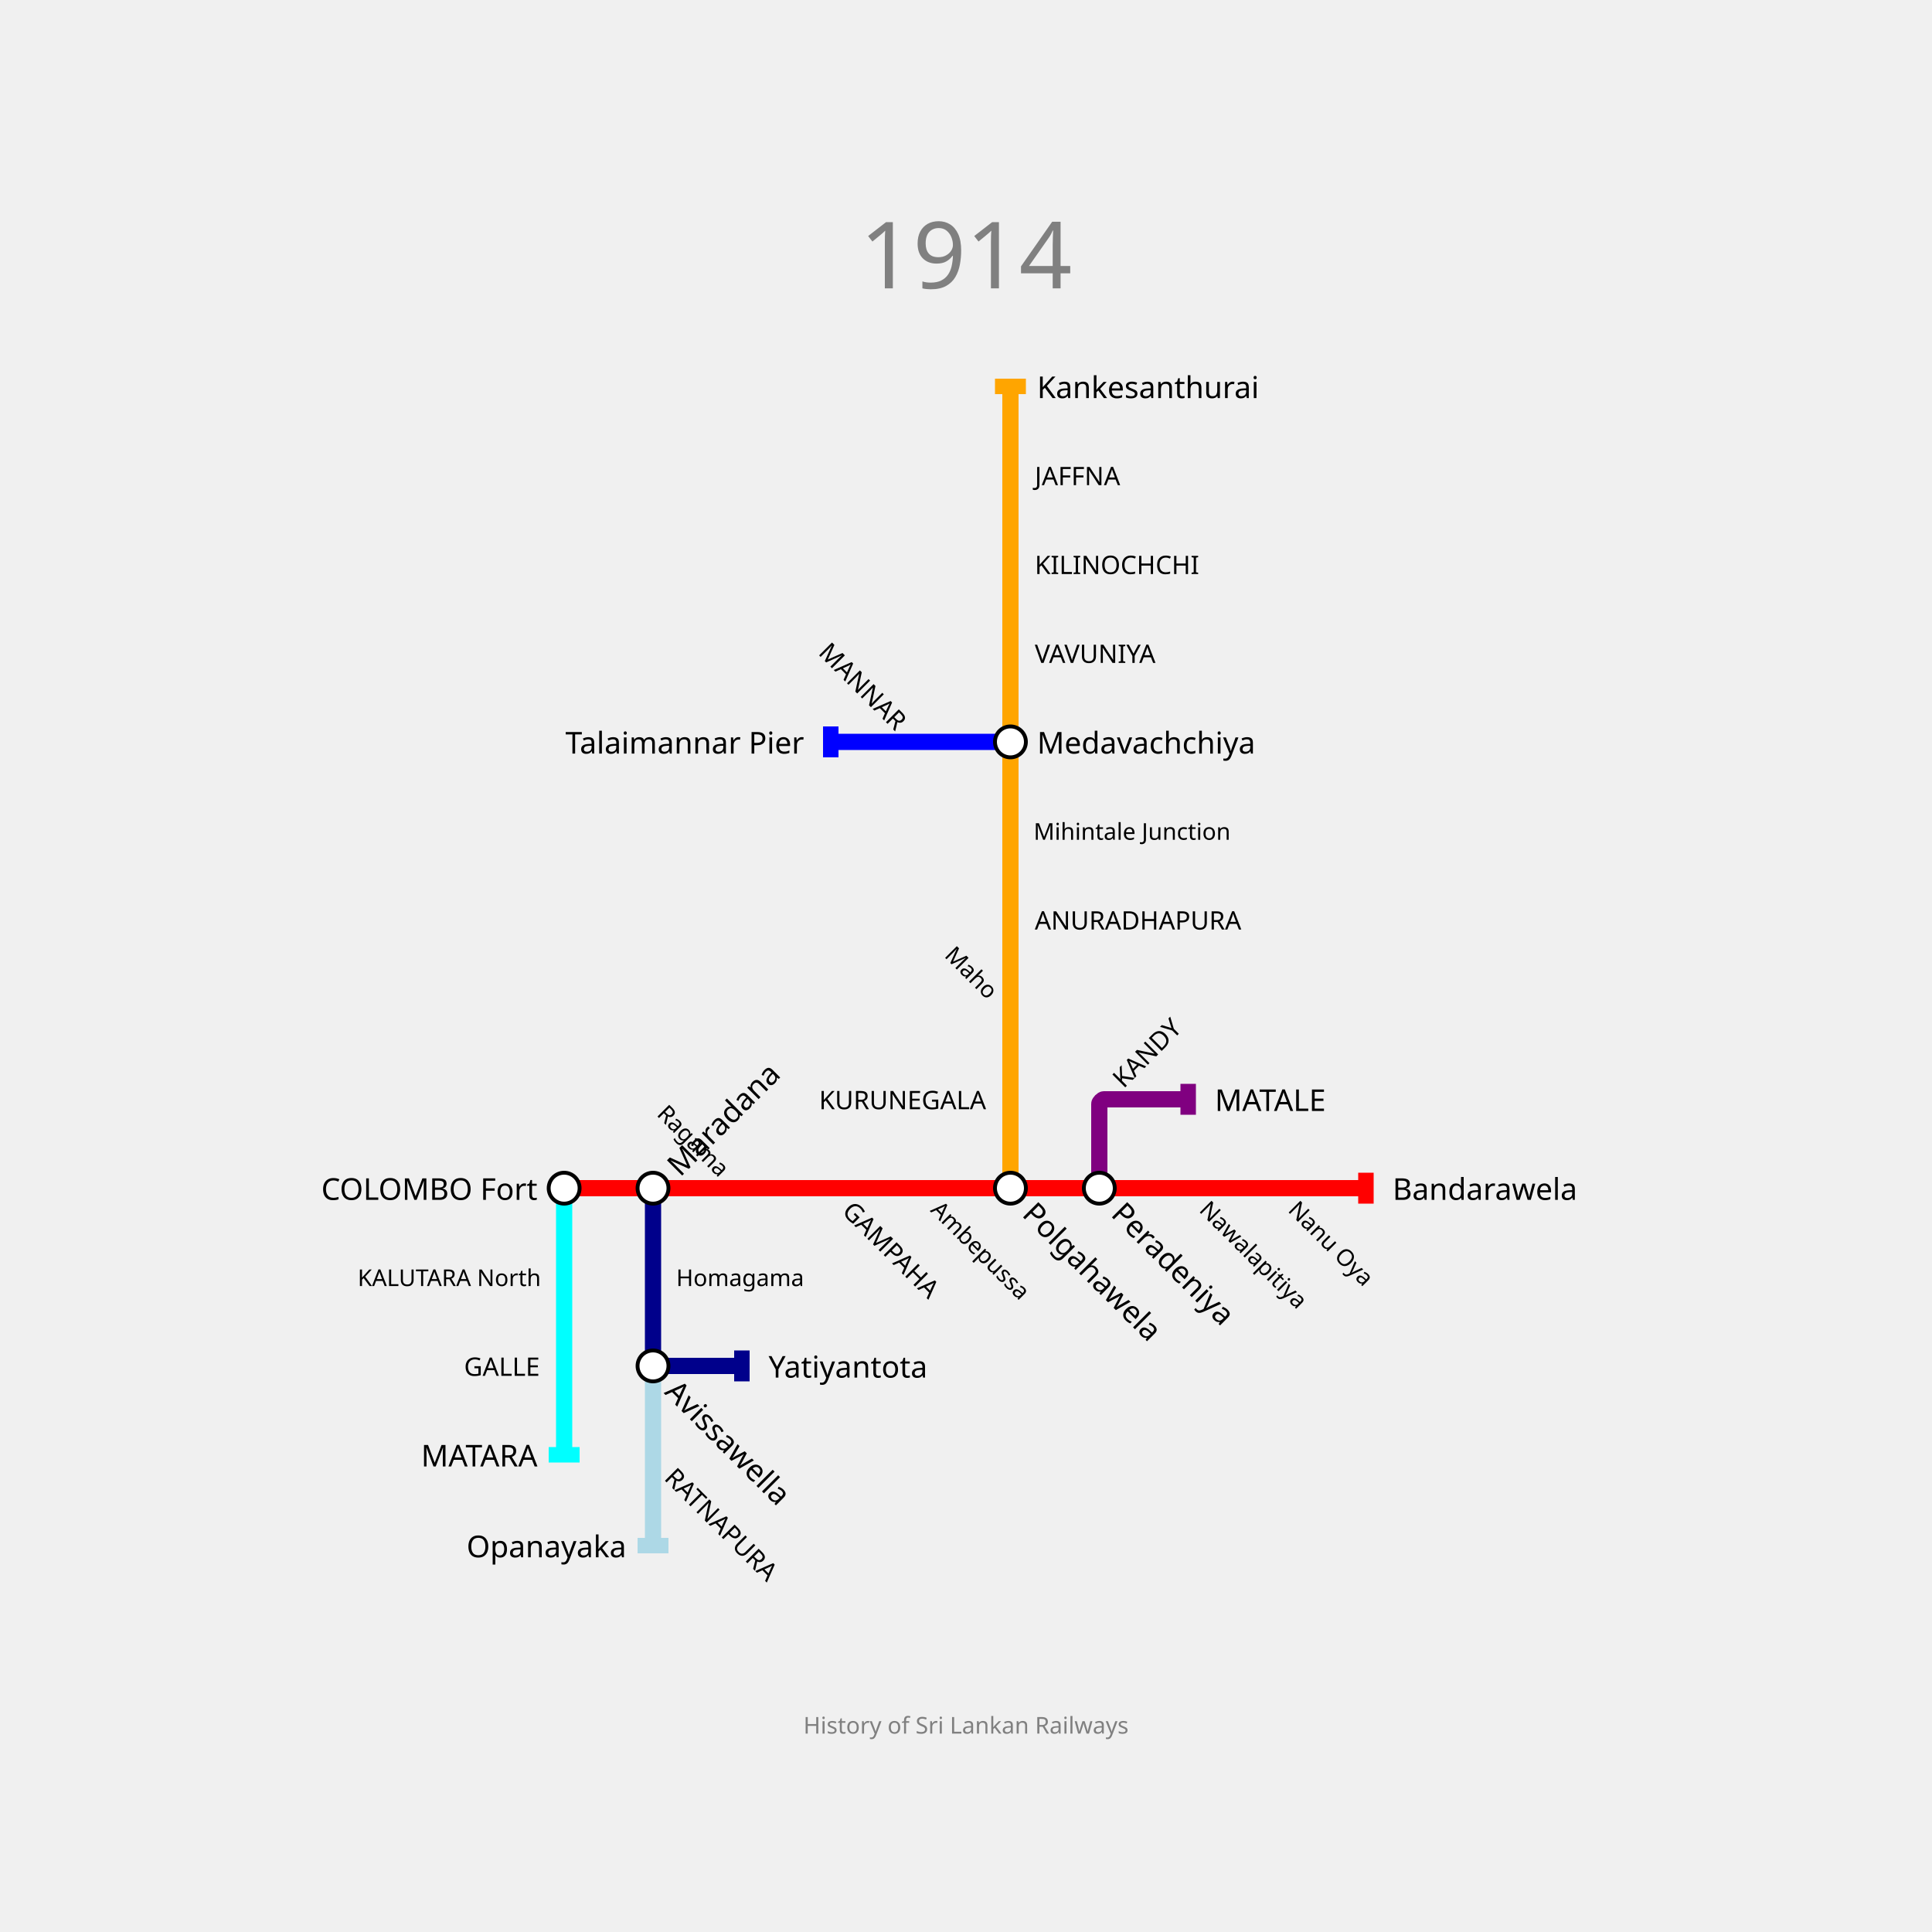
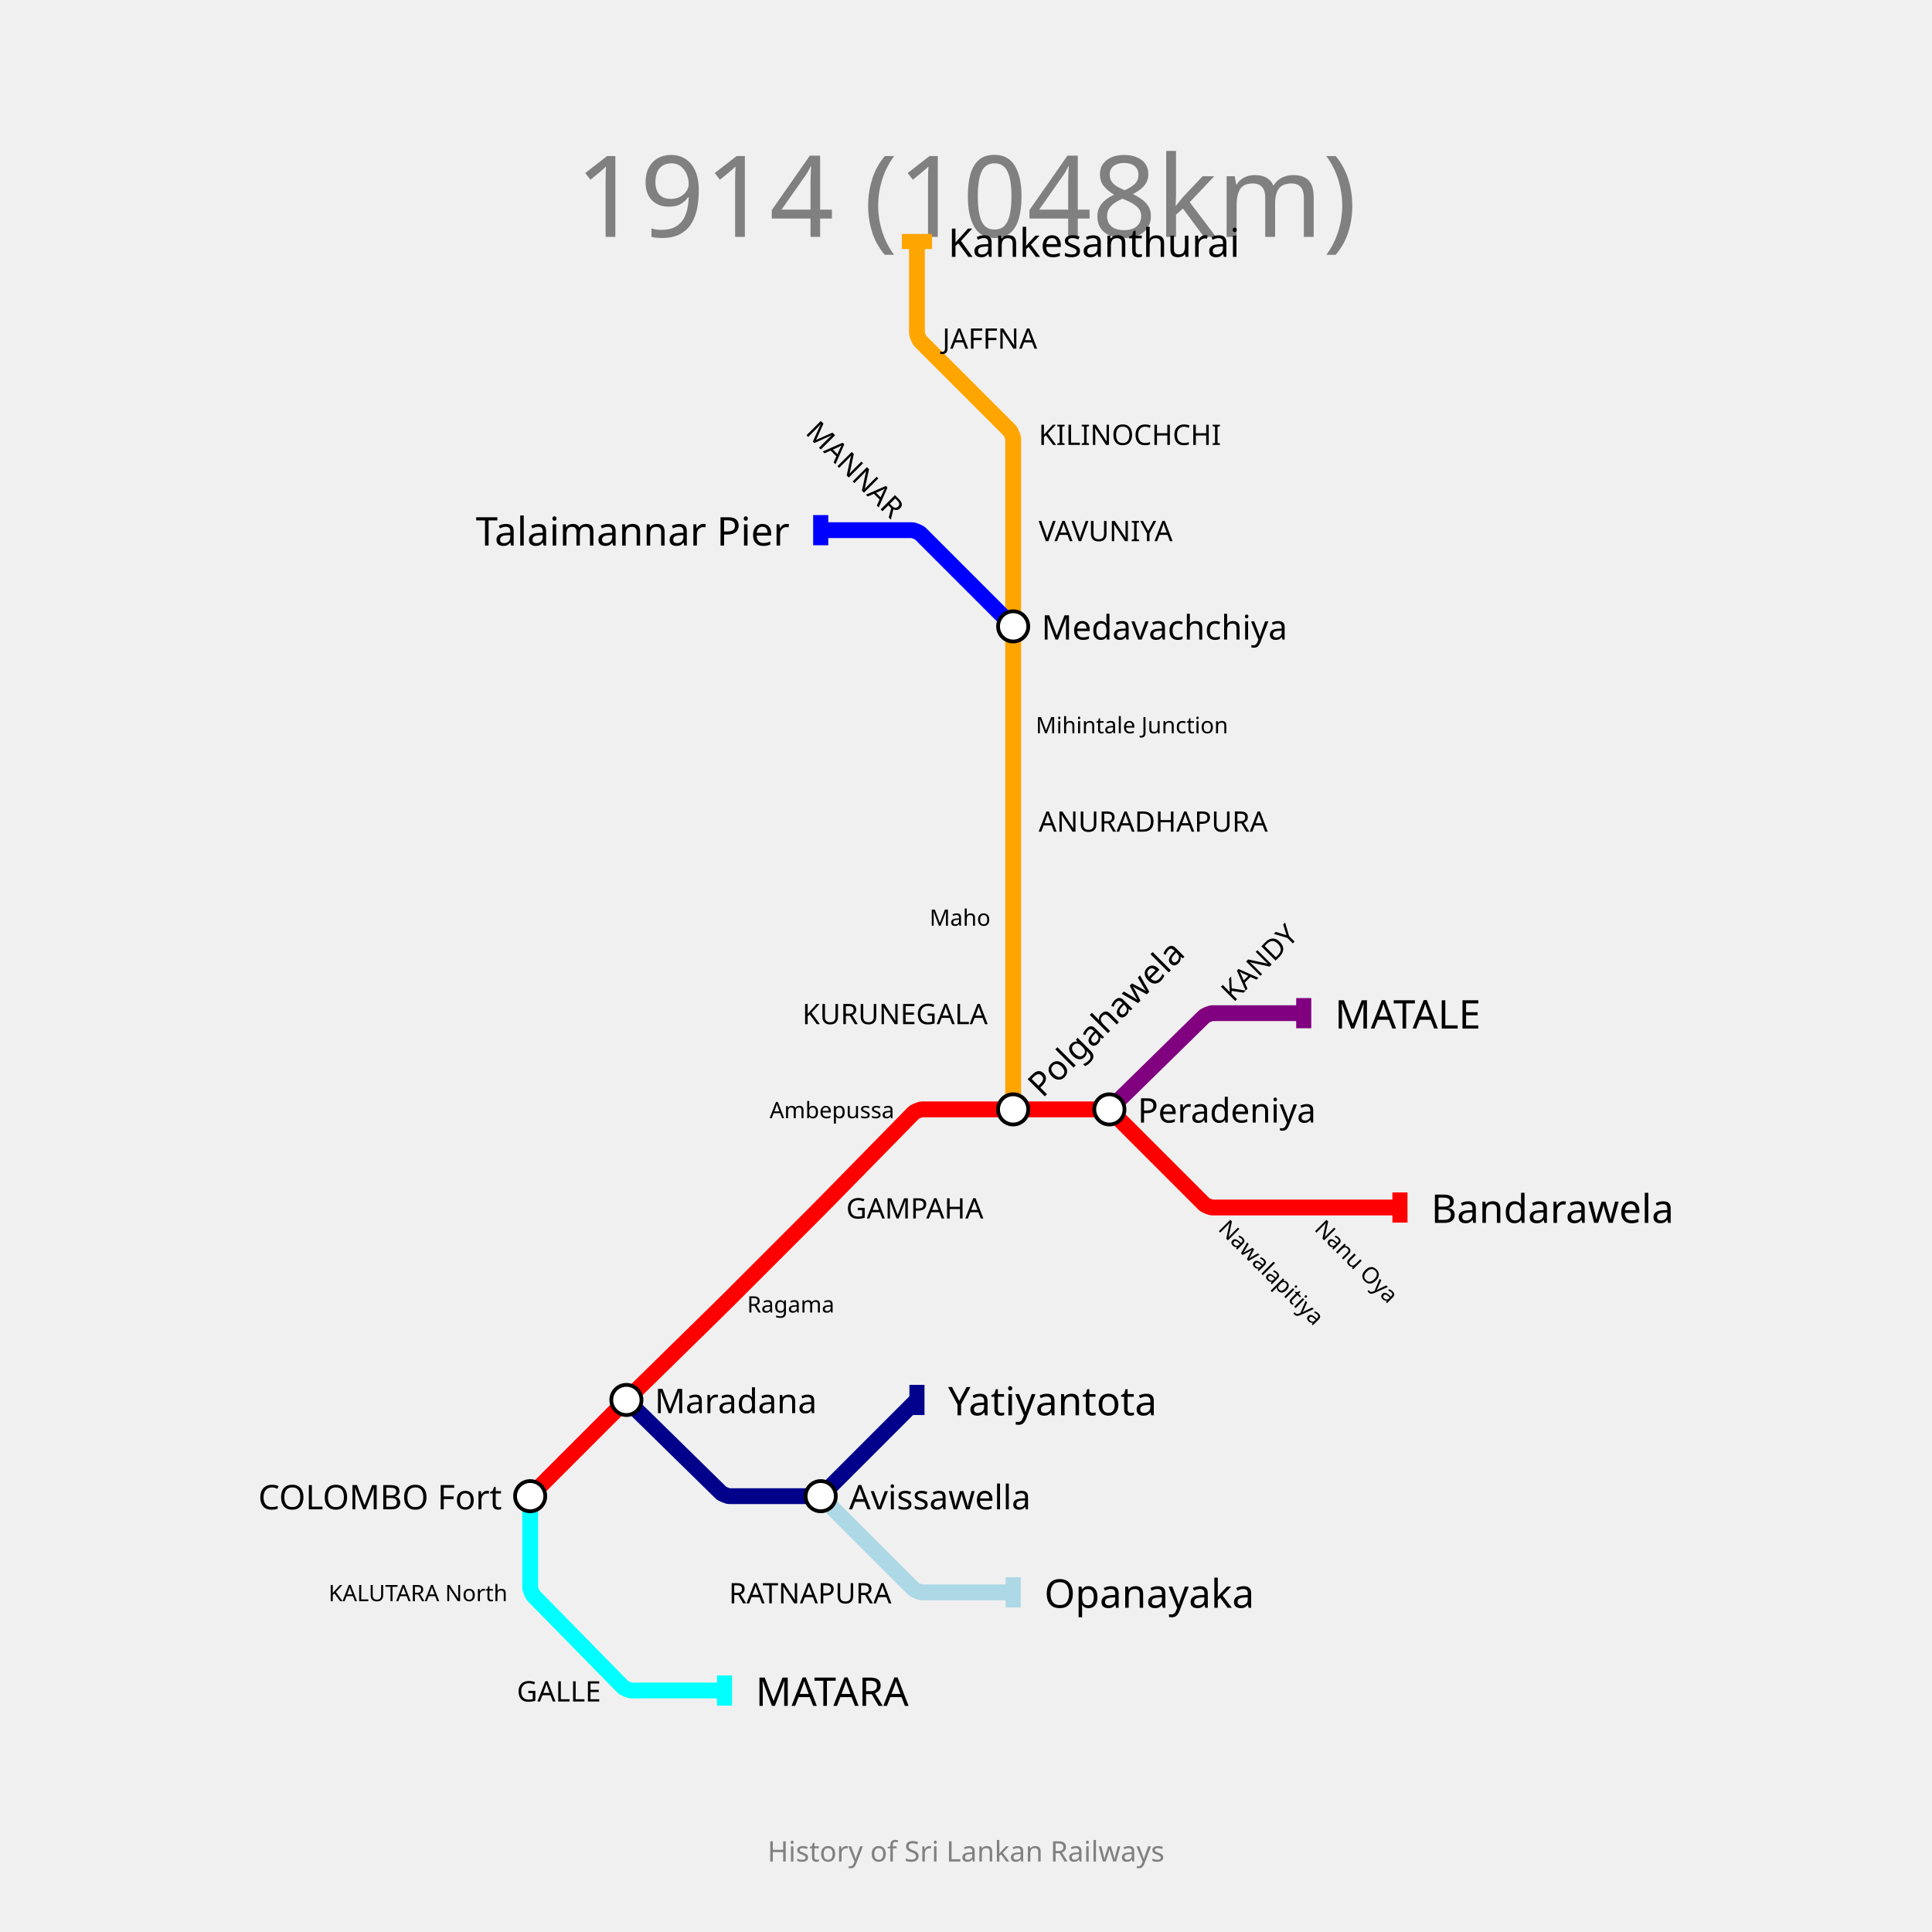
- <svg xmlns="http://www.w3.org/2000/svg" width="1000" height="1000" padding="200">
-   <text fill="gray" stroke="none" font-size="48" font-family="GIL_____" x="500.0" y="112.0" text-anchor="middle" dominant-baseline="hanging">1914</text>
-   <text fill="gray" stroke="none" font-size="12" font-family="GIL_____" x="500.0" y="888.0" text-anchor="middle" dominant-baseline="text-top">History of Sri Lankan Railways</text>
+ <svg xmlns="http://www.w3.org/2000/svg" width="1024" height="1024" padding="128">
+   <text fill="gray" stroke="none" font-size="60" font-family="GIL_____" x="512.0" y="79.0" text-anchor="middle" dominant-baseline="hanging">1914 (1048km)</text>
+   <text fill="gray" stroke="none" font-size="15" font-family="GIL_____" x="512.0" y="975.0" text-anchor="middle" dominant-baseline="text-top">History of Sri Lankan Railways</text>
  <g>
-     <path fill="none" stroke-width="8.4" stroke-opacity="1" d="M 292.0,615.0 L 338.0,615.0 L 384.0,615.0 L 430.0,615.0 L 476.0,615.0 L 523.0,615.0 L 569.0,615.0 L 615.0,615.0 L 661.0,615.0 L 707.0,615.0" stroke="red" />
-     <rect stroke="none" fill-opacity="1" x="703" y="607" width="8" height="16" fill="red" />
+     <path fill="none" stroke-width="8.4" stroke-opacity="1" d="M 281.0,793.0 L 329.45,744.55 C 330.3,743.7 333.716,740.317 334.575,739.475 L 381.529,693.424 C 382.352,692.616 385.632,689.368 386.448,688.552 L 432.572,642.428 C 433.382,641.618 436.603,638.366 437.404,637.549 L 484.214,589.821 C 484.81,589.214 487.7,588.0 488.55,588.0 L 537.0,588.0 L 585.45,588.0 C 586.3,588.0 589.202,589.202 589.803,589.803 L 638.197,638.197 C 638.798,638.798 641.7,640.0 642.55,640.0 L 691.0,640.0 L 742.0,640.0" stroke="red" />
+     <rect stroke="none" fill-opacity="1" x="738" y="632" width="8" height="16" fill="red" />
  </g>
  <g>
-     <path fill="none" stroke-width="8.4" stroke-opacity="1" d="M 292.0,615.0 L 292.0,661.0 L 292.0,707.0 L 292.0,753.0" stroke="cyan" />
-     <rect stroke="none" fill-opacity="1" x="284" y="749" width="16" height="8" fill="cyan" />
+     <path fill="none" stroke-width="8.4" stroke-opacity="1" d="M 281.0,793.0 L 281.0,841.45 C 281.0,842.3 282.19,845.214 282.786,845.821 L 330.179,894.144 C 330.786,894.763 333.733,896.0 334.6,896.0 L 384.0,896.0" stroke="cyan" />
+     <rect stroke="none" fill-opacity="1" x="380" y="888" width="8" height="16" fill="cyan" />
  </g>
  <g>
-     <path fill="none" stroke-width="8.4" stroke-opacity="1" d="M 523.0,615.0 L 523.0,569.0 L 523.0,523.0 L 523.0,476.0 L 523.0,430.0 L 523.0,384.0 L 523.0,338.0 L 523.0,292.0 L 523.0,246.0 L 523.0,200.0" stroke="orange" />
-     <rect stroke="none" fill-opacity="1" x="515" y="196" width="16" height="8" fill="orange" />
+     <path fill="none" stroke-width="8.4" stroke-opacity="1" d="M 537.0,588.0 L 537.0,537.0 L 537.0,486.0 L 537.0,435.0 L 537.0,384.0 L 537.0,332.0 L 537.0,281.0 L 537.0,232.55 C 537.0,231.7 535.798,228.798 535.197,228.197 L 487.803,180.803 C 487.202,180.202 486.0,177.3 486.0,176.45 L 486.0,128.0" stroke="orange" />
+     <rect stroke="none" fill-opacity="1" x="478" y="124" width="16" height="8" fill="orange" />
  </g>
  <g>
-     <path fill="none" stroke-width="8.4" stroke-opacity="1" d="M 338.0,615.0 L 338.0,661.0 L 338.0,704.7 C 338.0,705.467 339.533,707.0 340.3,707.0 L 384.0,707.0" stroke="darkblue" />
-     <rect stroke="none" fill-opacity="1" x="380" y="699" width="8" height="16" fill="darkblue" />
+     <path fill="none" stroke-width="8.4" stroke-opacity="1" d="M 332.0,742.0 L 382.179,791.214 C 382.786,791.81 385.7,793.0 386.55,793.0 L 432.577,793.0 C 433.385,793.0 436.142,791.858 436.713,791.287 L 486.0,742.0" stroke="darkblue" />
+     <rect stroke="none" fill-opacity="1" x="482" y="734" width="8" height="16" fill="darkblue" />
  </g>
  <g>
-     <path fill="none" stroke-width="8.4" stroke-opacity="1" d="M 338.0,707.0 L 338.0,753.0 L 338.0,800.0" stroke="lightblue" />
-     <rect stroke="none" fill-opacity="1" x="330" y="796" width="16" height="8" fill="lightblue" />
+     <path fill="none" stroke-width="8.4" stroke-opacity="1" d="M 435.0,793.0 L 484.197,842.197 C 484.798,842.798 487.7,844.0 488.55,844.0 L 537.0,844.0" stroke="lightblue" />
+     <rect stroke="none" fill-opacity="1" x="533" y="836" width="8" height="16" fill="lightblue" />
  </g>
  <g>
-     <path fill="none" stroke-width="8.4" stroke-opacity="1" d="M 569.0,615.0 L 569.0,571.3 C 569.0,570.533 570.533,569.0 571.3,569.0 L 615.0,569.0" stroke="purple" />
-     <rect stroke="none" fill-opacity="1" x="611" y="561" width="8" height="16" fill="purple" />
+     <path fill="none" stroke-width="8.4" stroke-opacity="1" d="M 588.0,588.0 L 638.179,538.786 C 638.786,538.19 641.7,537.0 642.55,537.0 L 691.0,537.0" stroke="purple" />
+     <rect stroke="none" fill-opacity="1" x="687" y="529" width="8" height="16" fill="purple" />
  </g>
  <g>
-     <path fill="none" stroke-width="8.4" stroke-opacity="1" d="M 523.0,384.0 L 476.0,384.0 L 430.0,384.0" stroke="blue" />
-     <rect stroke="none" fill-opacity="1" x="426" y="376" width="8" height="16" fill="blue" />
+     <path fill="none" stroke-width="8.4" stroke-opacity="1" d="M 537.0,332.0 L 487.803,282.803 C 487.202,282.202 484.3,281.0 483.45,281.0 L 435.0,281.0" stroke="blue" />
+     <rect stroke="none" fill-opacity="1" x="431" y="273" width="8" height="16" fill="blue" />
  </g>
  <g>
-     <circle r="8" fill="white" stroke="black" stroke-width="2.0" cx="292" cy="615" />
-     <text fill="black" stroke="none" font-size="15.6" font-family="GIL_____" font-weight="100" text-anchor="end" dominant-baseline="central" x="278.2" y="615" transform="translate(292,615) rotate(0) translate(-292,-615)">COLOMBO Fort</text>
+     <text fill="black" stroke="none" font-size="21.0" font-family="GIL_____" font-weight="100" text-anchor="start" dominant-baseline="central" x="758.5" y="640" transform="translate(742,640) rotate(0) translate(-742,-640)">Bandarawela</text>
  </g>
  <g>
-     <circle r="8" fill="white" stroke="black" stroke-width="2.0" cx="338" cy="615" />
-     <text fill="black" stroke="none" font-size="15.6" font-family="GIL_____" font-weight="100" text-anchor="start" dominant-baseline="central" x="351.8" y="615" transform="translate(338,615) rotate(-45) translate(-338,-615)">Maradana</text>
+     <text fill="black" stroke="none" font-size="21.0" font-family="GIL_____" font-weight="100" text-anchor="start" dominant-baseline="central" x="400.5" y="896" transform="translate(384,896) rotate(0) translate(-384,-896)">MATARA</text>
  </g>
  <g>
-     <circle r="8" fill="white" stroke="black" stroke-width="2.0" cx="523" cy="615" />
-     <text fill="black" stroke="none" font-size="15.6" font-family="GIL_____" font-weight="100" text-anchor="start" dominant-baseline="central" x="536.8" y="615" transform="translate(523,615) rotate(-315) translate(-523,-615)">Polgahawela</text>
+     <text fill="black" stroke="none" font-size="21.0" font-family="GIL_____" font-weight="100" text-anchor="start" dominant-baseline="central" x="502.5" y="128" transform="translate(486,128) rotate(0) translate(-486,-128)">Kankesanthurai</text>
  </g>
  <g>
-     <circle r="8" fill="white" stroke="black" stroke-width="2.0" cx="569" cy="615" />
-     <text fill="black" stroke="none" font-size="15.6" font-family="GIL_____" font-weight="100" text-anchor="start" dominant-baseline="central" x="582.8" y="615" transform="translate(569,615) rotate(-315) translate(-569,-615)">Peradeniya</text>
+     <text fill="black" stroke="none" font-size="21.0" font-family="GIL_____" font-weight="100" text-anchor="start" dominant-baseline="central" x="502.5" y="742" transform="translate(486,742) rotate(0) translate(-486,-742)">Yatiyantota</text>
  </g>
  <g>
-     <text fill="black" stroke="none" font-size="15.6" font-family="GIL_____" font-weight="100" text-anchor="start" dominant-baseline="central" x="720.8" y="615" transform="translate(707,615) rotate(0) translate(-707,-615)">Bandarawela</text>
+     <text fill="black" stroke="none" font-size="21.0" font-family="GIL_____" font-weight="100" text-anchor="start" dominant-baseline="central" x="553.5" y="844" transform="translate(537,844) rotate(0) translate(-537,-844)">Opanayaka</text>
  </g>
  <g>
-     <text fill="black" stroke="none" font-size="15.6" font-family="GIL_____" font-weight="100" text-anchor="end" dominant-baseline="central" x="278.2" y="753" transform="translate(292,753) rotate(0) translate(-292,-753)">MATARA</text>
+     <text fill="black" stroke="none" font-size="21.0" font-family="GIL_____" font-weight="100" text-anchor="start" dominant-baseline="central" x="707.5" y="537" transform="translate(691,537) rotate(0) translate(-691,-537)">MATALE</text>
  </g>
  <g>
-     <circle r="8" fill="white" stroke="black" stroke-width="2.0" cx="523" cy="384" />
-     <text fill="black" stroke="none" font-size="15.6" font-family="GIL_____" font-weight="100" text-anchor="start" dominant-baseline="central" x="536.8" y="384" transform="translate(523,384) rotate(0) translate(-523,-384)">Medavachchiya</text>
+     <text fill="black" stroke="none" font-size="21.0" font-family="GIL_____" font-weight="100" text-anchor="end" dominant-baseline="central" x="418.5" y="281" transform="translate(435,281) rotate(0) translate(-435,-281)">Talaimannar Pier</text>
  </g>
  <g>
-     <text fill="black" stroke="none" font-size="15.6" font-family="GIL_____" font-weight="100" text-anchor="start" dominant-baseline="central" x="536.8" y="200" transform="translate(523,200) rotate(0) translate(-523,-200)">Kankesanthurai</text>
+     <circle r="8" fill="white" stroke="black" stroke-width="2.0" cx="281" cy="793" />
+     <text fill="black" stroke="none" font-size="18.0" font-family="GIL_____" font-weight="100" text-anchor="end" dominant-baseline="central" x="266.0" y="793" transform="translate(281,793) rotate(0) translate(-281,-793)">COLOMBO Fort</text>
  </g>
  <g>
-     <circle r="8" fill="white" stroke="black" stroke-width="2.0" cx="338" cy="707" />
-     <text fill="black" stroke="none" font-size="15.6" font-family="GIL_____" font-weight="100" text-anchor="start" dominant-baseline="central" x="351.8" y="707" transform="translate(338,707) rotate(-315) translate(-338,-707)">Avissawella</text>
+     <circle r="8" fill="white" stroke="black" stroke-width="2.0" cx="332" cy="742" />
+     <text fill="black" stroke="none" font-size="18.0" font-family="GIL_____" font-weight="100" text-anchor="start" dominant-baseline="central" x="347.0" y="742" transform="translate(332,742) rotate(0) translate(-332,-742)">Maradana</text>
  </g>
  <g>
-     <text fill="black" stroke="none" font-size="15.6" font-family="GIL_____" font-weight="100" text-anchor="start" dominant-baseline="central" x="397.8" y="707" transform="translate(384,707) rotate(0) translate(-384,-707)">Yatiyantota</text>
+     <circle r="8" fill="white" stroke="black" stroke-width="2.0" cx="537" cy="588" />
+     <text fill="black" stroke="none" font-size="18.0" font-family="GIL_____" font-weight="100" text-anchor="start" dominant-baseline="central" x="552.0" y="588" transform="translate(537,588) rotate(-45) translate(-537,-588)">Polgahawela</text>
  </g>
  <g>
-     <text fill="black" stroke="none" font-size="15.6" font-family="GIL_____" font-weight="100" text-anchor="end" dominant-baseline="central" x="324.2" y="800" transform="translate(338,800) rotate(0) translate(-338,-800)">Opanayaka</text>
+     <circle r="8" fill="white" stroke="black" stroke-width="2.0" cx="588" cy="588" />
+     <text fill="black" stroke="none" font-size="18.0" font-family="GIL_____" font-weight="100" text-anchor="start" dominant-baseline="central" x="603.0" y="588" transform="translate(588,588) rotate(0) translate(-588,-588)">Peradeniya</text>
  </g>
  <g>
-     <text fill="black" stroke="none" font-size="15.6" font-family="GIL_____" font-weight="100" text-anchor="start" dominant-baseline="central" x="628.8" y="569" transform="translate(615,569) rotate(0) translate(-615,-569)">MATALE</text>
+     <circle r="8" fill="white" stroke="black" stroke-width="2.0" cx="537" cy="332" />
+     <text fill="black" stroke="none" font-size="18.0" font-family="GIL_____" font-weight="100" text-anchor="start" dominant-baseline="central" x="552.0" y="332" transform="translate(537,332) rotate(0) translate(-537,-332)">Medavachchiya</text>
  </g>
  <g>
-     <text fill="black" stroke="none" font-size="15.6" font-family="GIL_____" font-weight="100" text-anchor="end" dominant-baseline="central" x="416.2" y="384" transform="translate(430,384) rotate(0) translate(-430,-384)">Talaimannar Pier</text>
+     <circle r="8" fill="white" stroke="black" stroke-width="2.0" cx="435" cy="793" />
+     <text fill="black" stroke="none" font-size="18.0" font-family="GIL_____" font-weight="100" text-anchor="start" dominant-baseline="central" x="450.0" y="793" transform="translate(435,793) rotate(0) translate(-435,-793)">Avissawella</text>
  </g>
  <g>
-     <text fill="black" stroke="none" font-size="13.2" font-family="GIL_____" font-weight="100" text-anchor="start" dominant-baseline="central" x="442.6" y="615" transform="translate(430,615) rotate(-315) translate(-430,-615)">GAMPAHA</text>
+     <text fill="black" stroke="none" font-size="15.0" font-family="GIL_____" font-weight="100" text-anchor="start" dominant-baseline="central" x="448.5" y="640" transform="translate(435,640) rotate(0) translate(-435,-640)">GAMPAHA</text>
  </g>
  <g>
-     <text fill="black" stroke="none" font-size="13.2" font-family="GIL_____" font-weight="100" text-anchor="end" dominant-baseline="central" x="279.4" y="707" transform="translate(292,707) rotate(0) translate(-292,-707)">GALLE</text>
+     <text fill="black" stroke="none" font-size="15.0" font-family="GIL_____" font-weight="100" text-anchor="end" dominant-baseline="central" x="318.5" y="896" transform="translate(332,896) rotate(0) translate(-332,-896)">GALLE</text>
  </g>
  <g>
-     <text fill="black" stroke="none" font-size="13.2" font-family="GIL_____" font-weight="100" text-anchor="end" dominant-baseline="central" x="510.4" y="569" transform="translate(523,569) rotate(0) translate(-523,-569)">KURUNEGALA</text>
+     <text fill="black" stroke="none" font-size="15.0" font-family="GIL_____" font-weight="100" text-anchor="end" dominant-baseline="central" x="523.5" y="537" transform="translate(537,537) rotate(0) translate(-537,-537)">KURUNEGALA</text>
  </g>
  <g>
-     <text fill="black" stroke="none" font-size="13.2" font-family="GIL_____" font-weight="100" text-anchor="start" dominant-baseline="central" x="535.6" y="476" transform="translate(523,476) rotate(0) translate(-523,-476)">ANURADHAPURA</text>
+     <text fill="black" stroke="none" font-size="15.0" font-family="GIL_____" font-weight="100" text-anchor="start" dominant-baseline="central" x="550.5" y="435" transform="translate(537,435) rotate(0) translate(-537,-435)">ANURADHAPURA</text>
  </g>
  <g>
-     <text fill="black" stroke="none" font-size="13.2" font-family="GIL_____" font-weight="100" text-anchor="start" dominant-baseline="central" x="535.6" y="338" transform="translate(523,338) rotate(0) translate(-523,-338)">VAVUNIYA</text>
+     <text fill="black" stroke="none" font-size="15.0" font-family="GIL_____" font-weight="100" text-anchor="start" dominant-baseline="central" x="550.5" y="281" transform="translate(537,281) rotate(0) translate(-537,-281)">VAVUNIYA</text>
  </g>
  <g>
-     <text fill="black" stroke="none" font-size="13.2" font-family="GIL_____" font-weight="100" text-anchor="start" dominant-baseline="central" x="535.6" y="292" transform="translate(523,292) rotate(0) translate(-523,-292)">KILINOCHCHI</text>
+     <text fill="black" stroke="none" font-size="15.0" font-family="GIL_____" font-weight="100" text-anchor="start" dominant-baseline="central" x="550.5" y="230" transform="translate(537,230) rotate(0) translate(-537,-230)">KILINOCHCHI</text>
  </g>
  <g>
-     <text fill="black" stroke="none" font-size="13.2" font-family="GIL_____" font-weight="100" text-anchor="start" dominant-baseline="central" x="535.6" y="246" transform="translate(523,246) rotate(0) translate(-523,-246)">JAFFNA</text>
+     <text fill="black" stroke="none" font-size="15.0" font-family="GIL_____" font-weight="100" text-anchor="start" dominant-baseline="central" x="499.5" y="179" transform="translate(486,179) rotate(0) translate(-486,-179)">JAFFNA</text>
  </g>
  <g>
-     <text fill="black" stroke="none" font-size="13.2" font-family="GIL_____" font-weight="100" text-anchor="start" dominant-baseline="central" x="350.6" y="753" transform="translate(338,753) rotate(-315) translate(-338,-753)">RATNAPURA</text>
+     <text fill="black" stroke="none" font-size="15.0" font-family="GIL_____" font-weight="100" text-anchor="end" dominant-baseline="central" x="472.5" y="844" transform="translate(486,844) rotate(0) translate(-486,-844)">RATNAPURA</text>
  </g>
  <g>
-     <text fill="black" stroke="none" font-size="13.2" font-family="GIL_____" font-weight="100" text-anchor="start" dominant-baseline="central" x="581.6" y="569" transform="translate(569,569) rotate(-45) translate(-569,-569)">KANDY</text>
+     <text fill="black" stroke="none" font-size="15.0" font-family="GIL_____" font-weight="100" text-anchor="start" dominant-baseline="central" x="653.5" y="537" transform="translate(640,537) rotate(-45) translate(-640,-537)">KANDY</text>
  </g>
  <g>
-     <text fill="black" stroke="none" font-size="13.2" font-family="GIL_____" font-weight="100" text-anchor="end" dominant-baseline="central" x="463.4" y="384" transform="translate(476,384) rotate(45) translate(-476,-384)">MANNAR</text>
+     <text fill="black" stroke="none" font-size="15.0" font-family="GIL_____" font-weight="100" text-anchor="end" dominant-baseline="central" x="472.5" y="281" transform="translate(486,281) rotate(45) translate(-486,-281)">MANNAR</text>
  </g>
  <g>
-     <text fill="black" stroke="none" font-size="12" font-family="GIL_____" font-weight="100" text-anchor="end" dominant-baseline="central" x="372.0" y="615" transform="translate(384,615) rotate(45) translate(-384,-615)">Ragama</text>
+     <text fill="black" stroke="none" font-size="12.0" font-family="GIL_____" font-weight="100" text-anchor="start" dominant-baseline="central" x="396.0" y="691" transform="translate(384,691) rotate(0) translate(-384,-691)">Ragama</text>
  </g>
  <g>
-     <text fill="black" stroke="none" font-size="12" font-family="GIL_____" font-weight="100" text-anchor="start" dominant-baseline="central" x="488.0" y="615" transform="translate(476,615) rotate(-315) translate(-476,-615)">Ambepussa</text>
+     <text fill="black" stroke="none" font-size="12.0" font-family="GIL_____" font-weight="100" text-anchor="end" dominant-baseline="central" x="474.0" y="588" transform="translate(486,588) rotate(0) translate(-486,-588)">Ambepussa</text>
  </g>
  <g>
-     <text fill="black" stroke="none" font-size="12" font-family="GIL_____" font-weight="100" text-anchor="start" dominant-baseline="central" x="627.0" y="615" transform="translate(615,615) rotate(-315) translate(-615,-615)">Nawalapitiya</text>
+     <text fill="black" stroke="none" font-size="12.0" font-family="GIL_____" font-weight="100" text-anchor="start" dominant-baseline="central" x="652.0" y="640" transform="translate(640,640) rotate(-315) translate(-640,-640)">Nawalapitiya</text>
  </g>
  <g>
-     <text fill="black" stroke="none" font-size="12" font-family="GIL_____" font-weight="100" text-anchor="start" dominant-baseline="central" x="673.0" y="615" transform="translate(661,615) rotate(-315) translate(-661,-615)">Nanu Oya</text>
+     <text fill="black" stroke="none" font-size="12.0" font-family="GIL_____" font-weight="100" text-anchor="start" dominant-baseline="central" x="703.0" y="640" transform="translate(691,640) rotate(-315) translate(-691,-640)">Nanu Oya</text>
  </g>
  <g>
-     <text fill="black" stroke="none" font-size="12" font-family="GIL_____" font-weight="100" text-anchor="end" dominant-baseline="central" x="280.0" y="661" transform="translate(292,661) rotate(0) translate(-292,-661)">KALUTARA North</text>
+     <text fill="black" stroke="none" font-size="12.0" font-family="GIL_____" font-weight="100" text-anchor="end" dominant-baseline="central" x="269.0" y="844" transform="translate(281,844) rotate(0) translate(-281,-844)">KALUTARA North</text>
  </g>
  <g>
-     <text fill="black" stroke="none" font-size="12" font-family="GIL_____" font-weight="100" text-anchor="end" dominant-baseline="central" x="511.0" y="523" transform="translate(523,523) rotate(45) translate(-523,-523)">Maho</text>
+     <text fill="black" stroke="none" font-size="12.0" font-family="GIL_____" font-weight="100" text-anchor="end" dominant-baseline="central" x="525.0" y="486" transform="translate(537,486) rotate(0) translate(-537,-486)">Maho</text>
  </g>
  <g>
-     <text fill="black" stroke="none" font-size="12" font-family="GIL_____" font-weight="100" text-anchor="start" dominant-baseline="central" x="535.0" y="430" transform="translate(523,430) rotate(0) translate(-523,-430)">Mihintale Junction</text>
+     <text fill="black" stroke="none" font-size="12.0" font-family="GIL_____" font-weight="100" text-anchor="start" dominant-baseline="central" x="549.0" y="384" transform="translate(537,384) rotate(0) translate(-537,-384)">Mihintale Junction</text>
  </g>
-   <g>
-     <text fill="black" stroke="none" font-size="12" font-family="GIL_____" font-weight="100" text-anchor="start" dominant-baseline="central" x="350.0" y="661" transform="translate(338,661) rotate(0) translate(-338,-661)">Homagama</text>
-   </g>
+   <g />
</svg>
